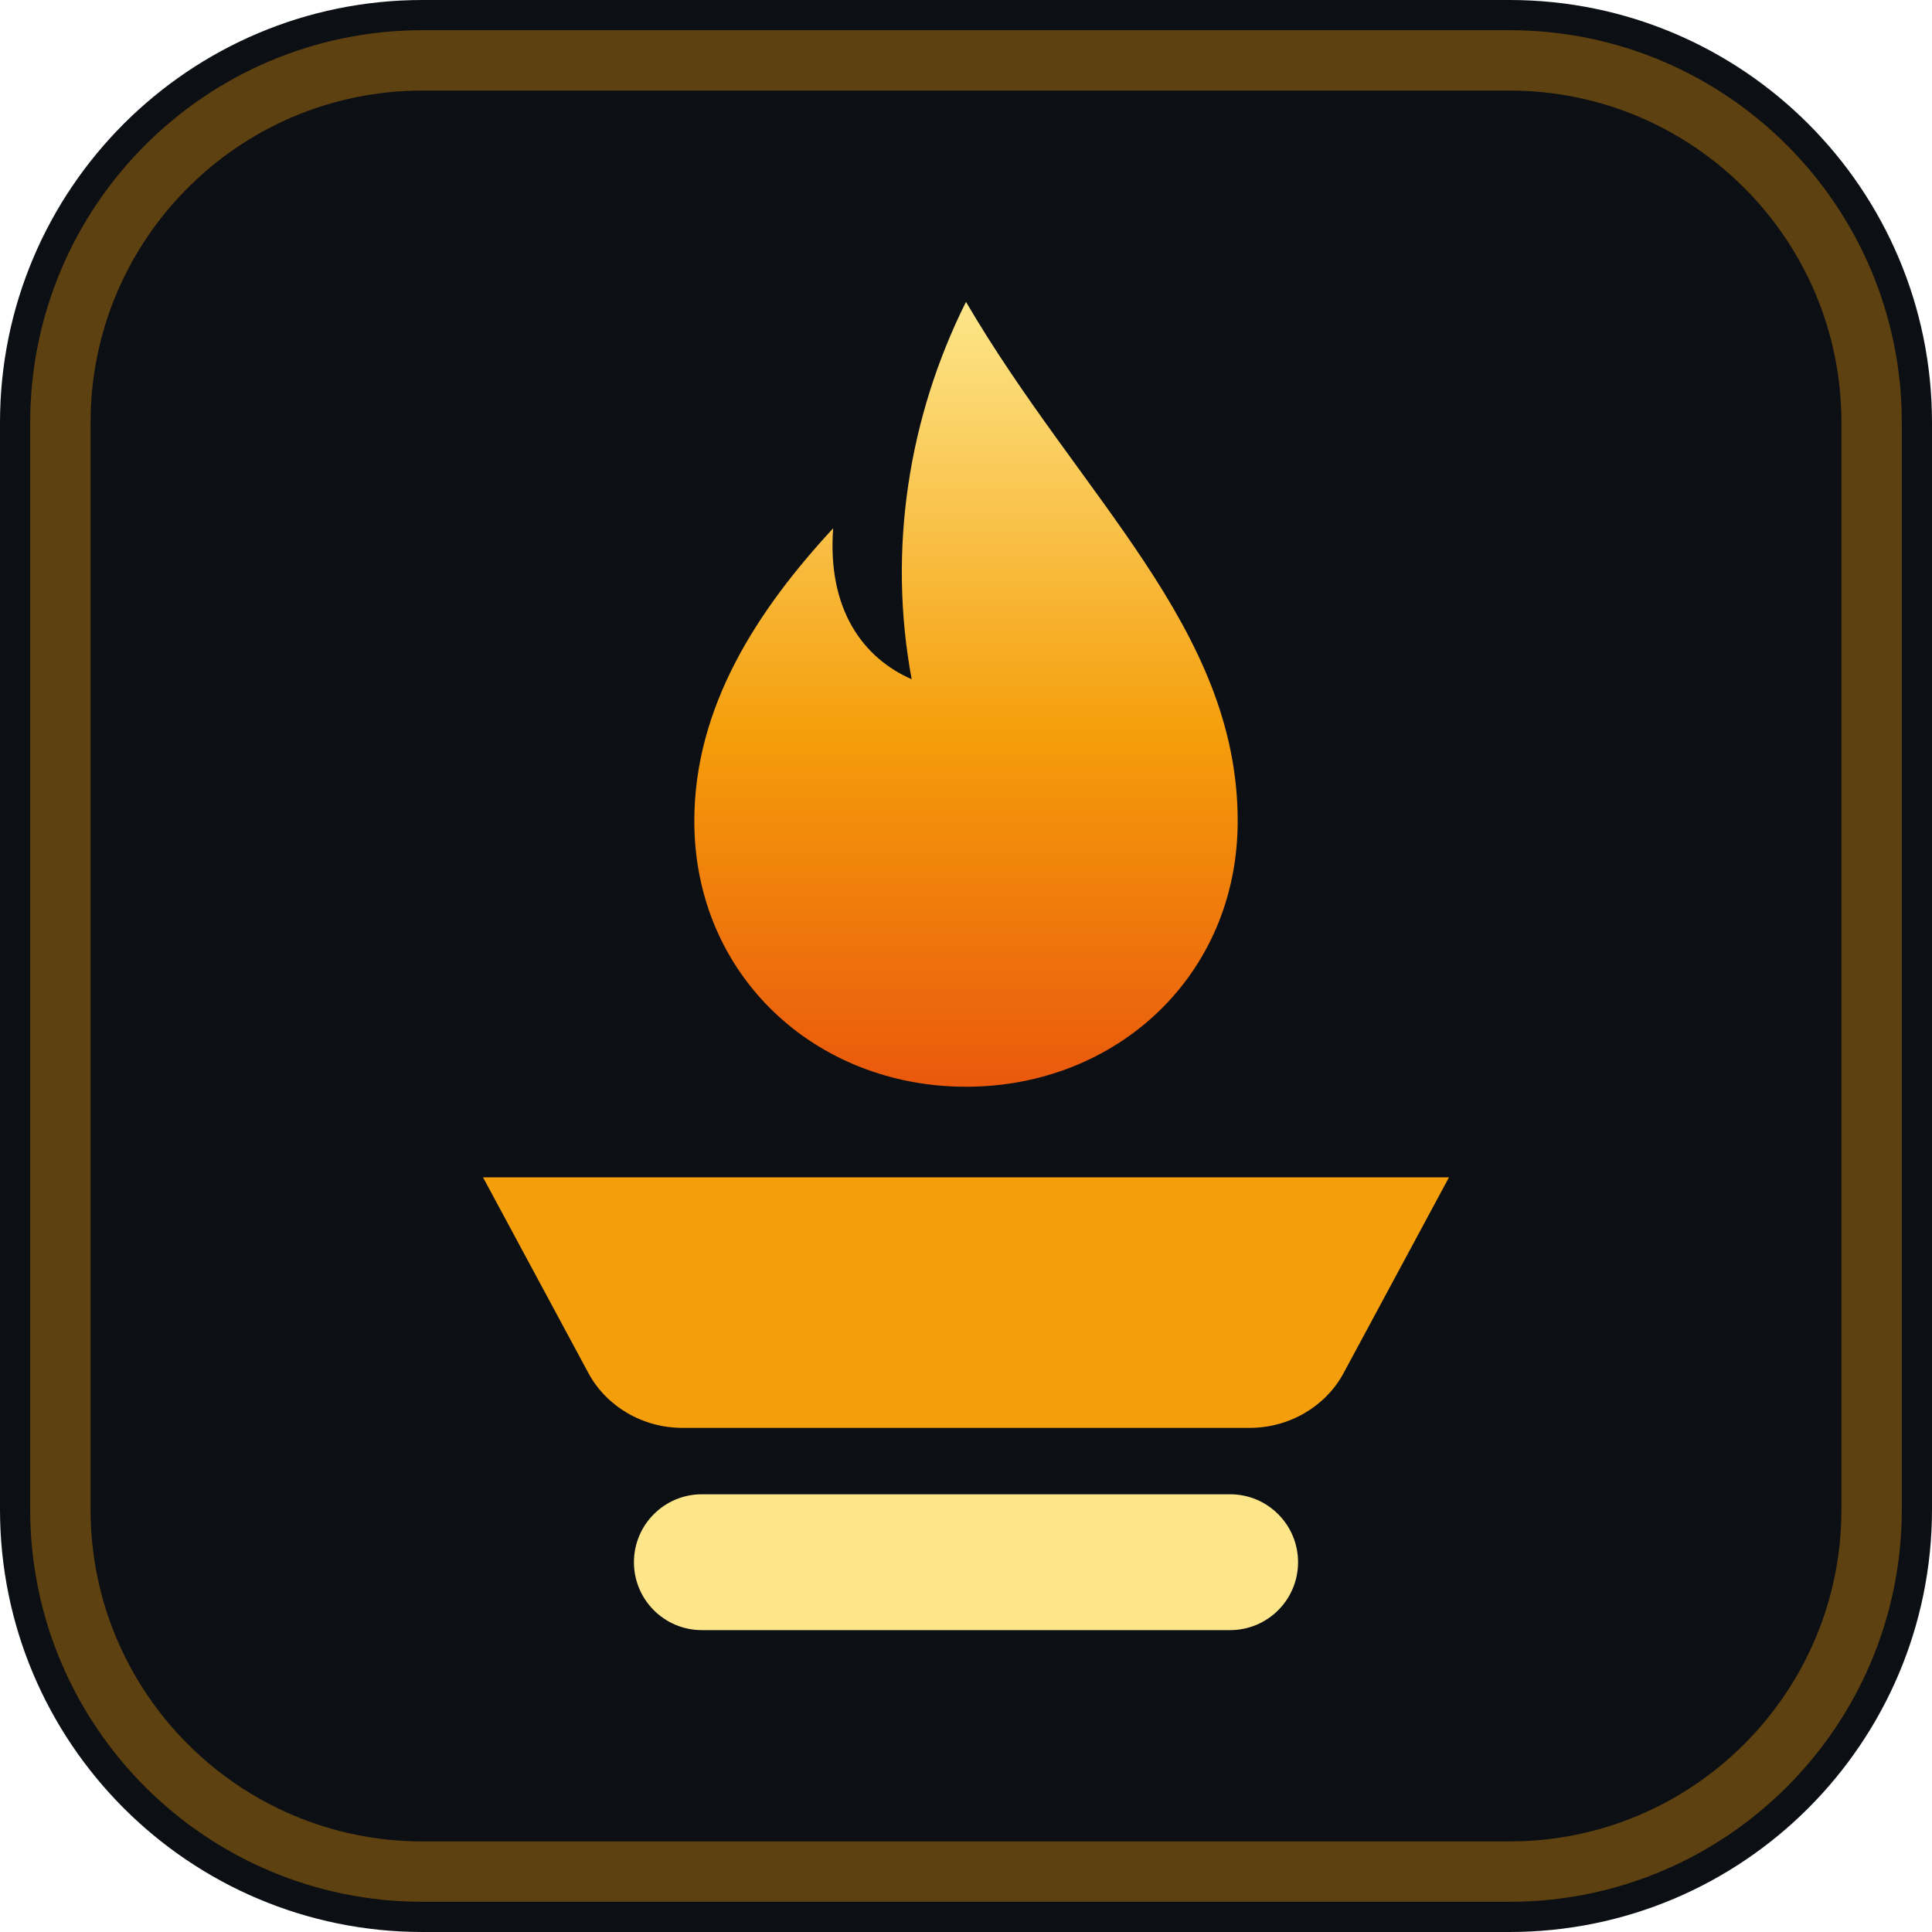
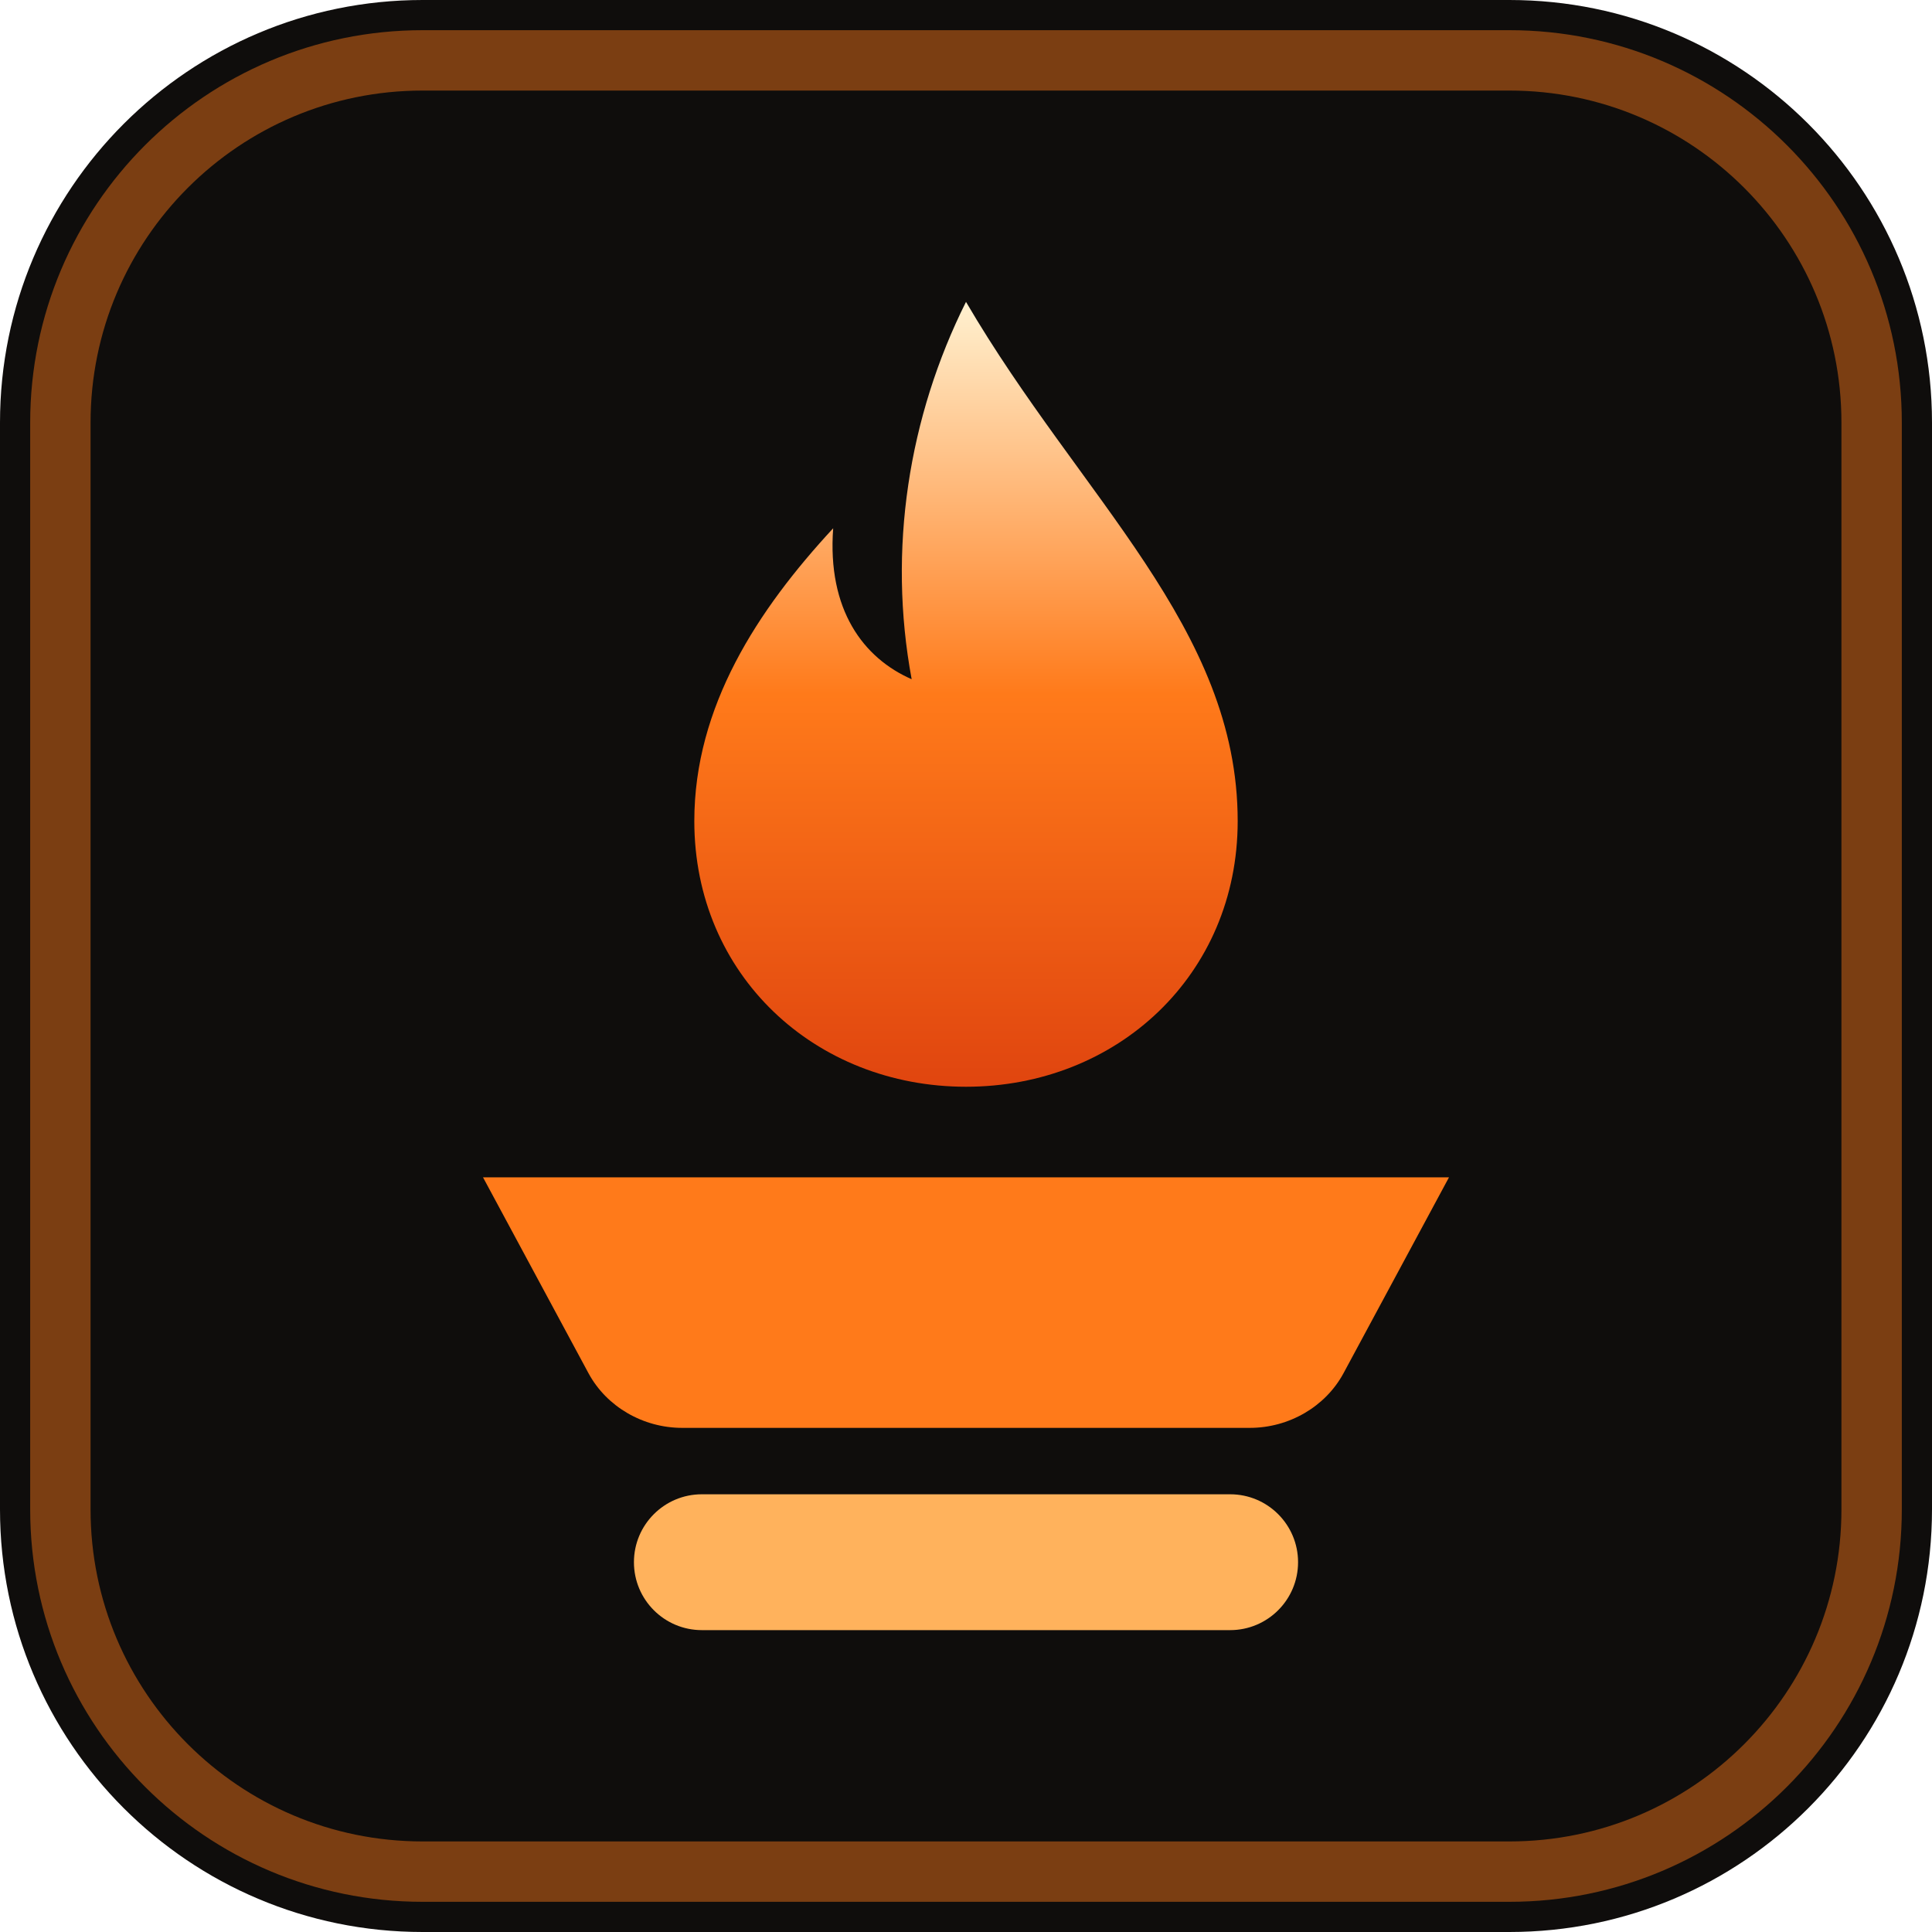
<svg xmlns="http://www.w3.org/2000/svg" viewBox="0 0 64 64" fill="none">
-   <rect width="64" height="64" rx="14" fill="#0C0F14" />
-   <rect x="2" y="2" width="60" height="60" rx="12" stroke="#F59E0B" stroke-opacity="0.35" stroke-width="2" />
+   <rect width="64" height="64" rx="14" fill="#0F0D0C" />
+   <rect x="2" y="2" width="60" height="60" rx="12" stroke="#FF7A1A" stroke-opacity="0.45" stroke-width="2" />
  <path d="M32 10C35.8 16.5 41 20.8 41 27.2C41 32.3 37 36 32 36C27 36 23 32.3 23 27.2C23 23.4 25.1 20.2 27.6 17.5C27.4 20.2 28.6 21.8 30.2 22.5C29.4 18.2 30.1 13.8 32 10Z" fill="url(#flame)" />
-   <path d="M16 39H48L44.5 45.5C43.9 46.6 42.7 47.3 41.4 47.3H22.6C21.3 47.3 20.1 46.6 19.5 45.5L16 39Z" fill="#F59E0B" />
-   <rect x="21" y="49.5" width="22" height="4.5" rx="2.25" fill="#FDE68A" />
+   <path d="M16 39H48L44.5 45.5C43.9 46.6 42.7 47.3 41.4 47.3H22.6C21.3 47.3 20.1 46.6 19.5 45.5L16 39Z" fill="#FF7A1A" />
+   <rect x="21" y="49.5" width="22" height="4.5" rx="2.25" fill="#FFB25C" />
  <defs>
    <linearGradient id="flame" x1="32" y1="10" x2="32" y2="36" gradientUnits="userSpaceOnUse">
-       <stop stop-color="#FDE68A" />
-       <stop offset="0.55" stop-color="#F59E0B" />
-       <stop offset="1" stop-color="#EA580C" />
+       <stop stop-color="#FFF1D0" />
+       <stop offset="0.5" stop-color="#FF7A1A" />
+       <stop offset="1" stop-color="#E0450F" />
    </linearGradient>
  </defs>
</svg>
